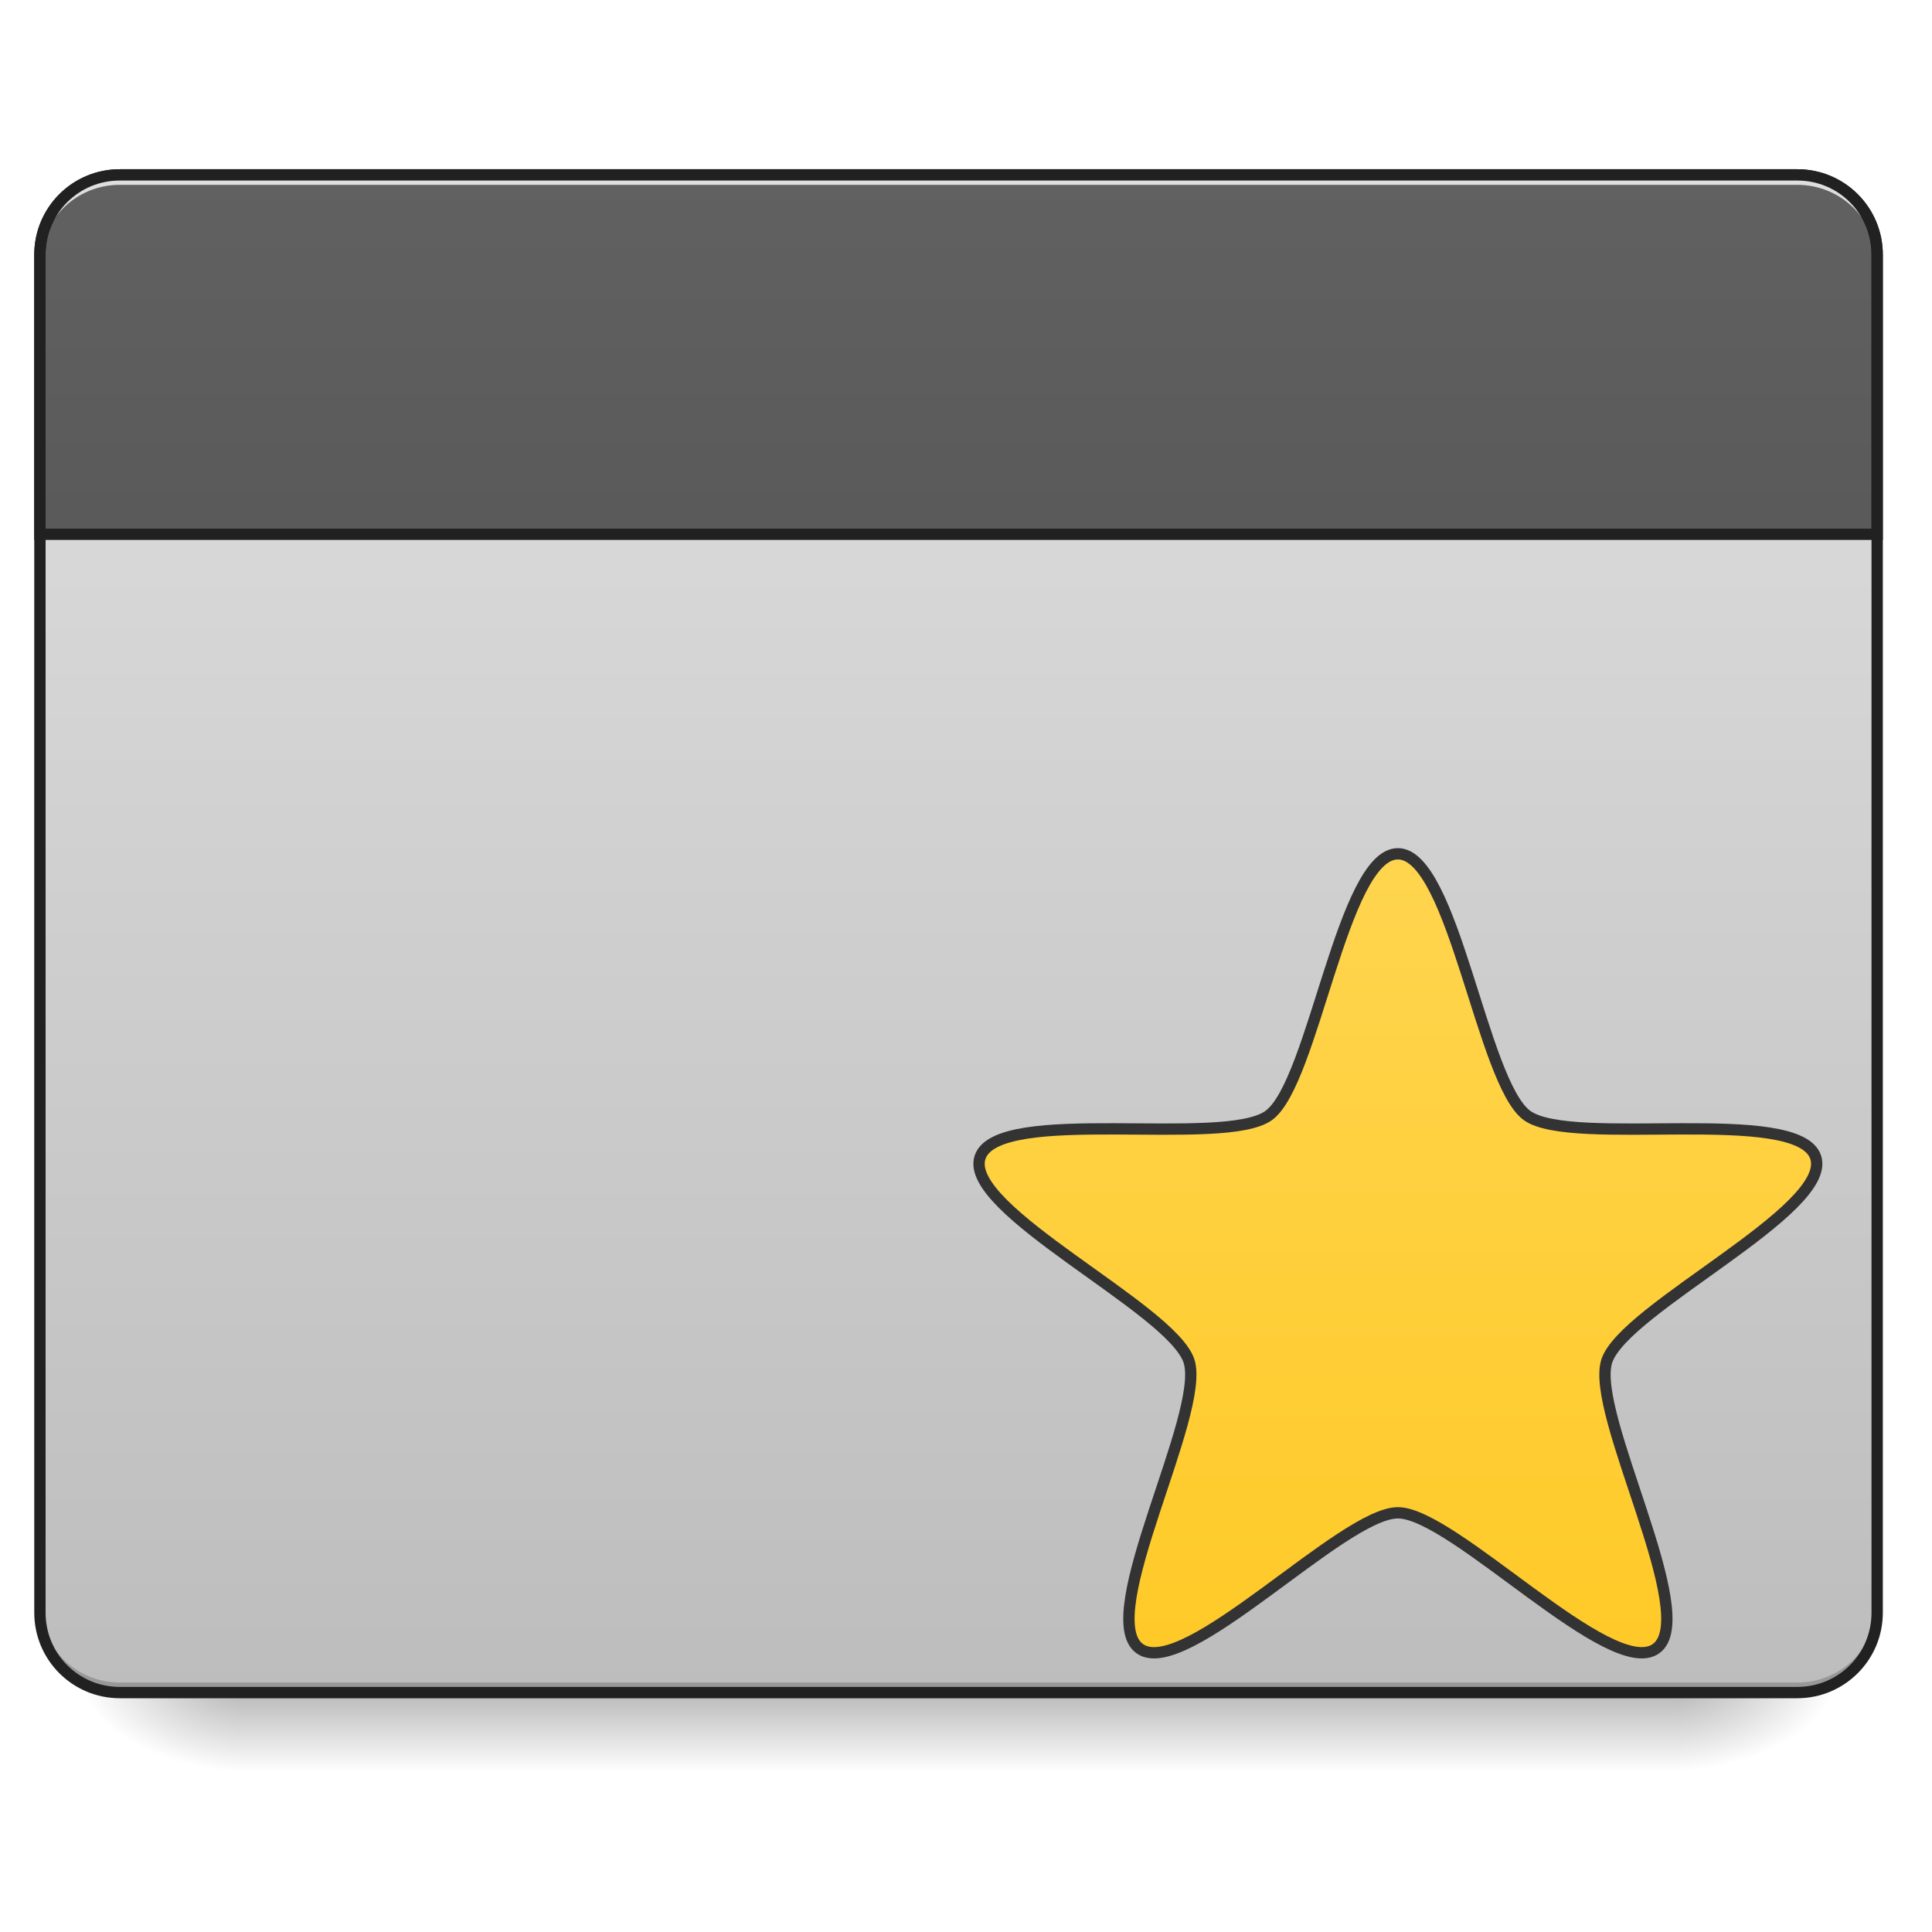
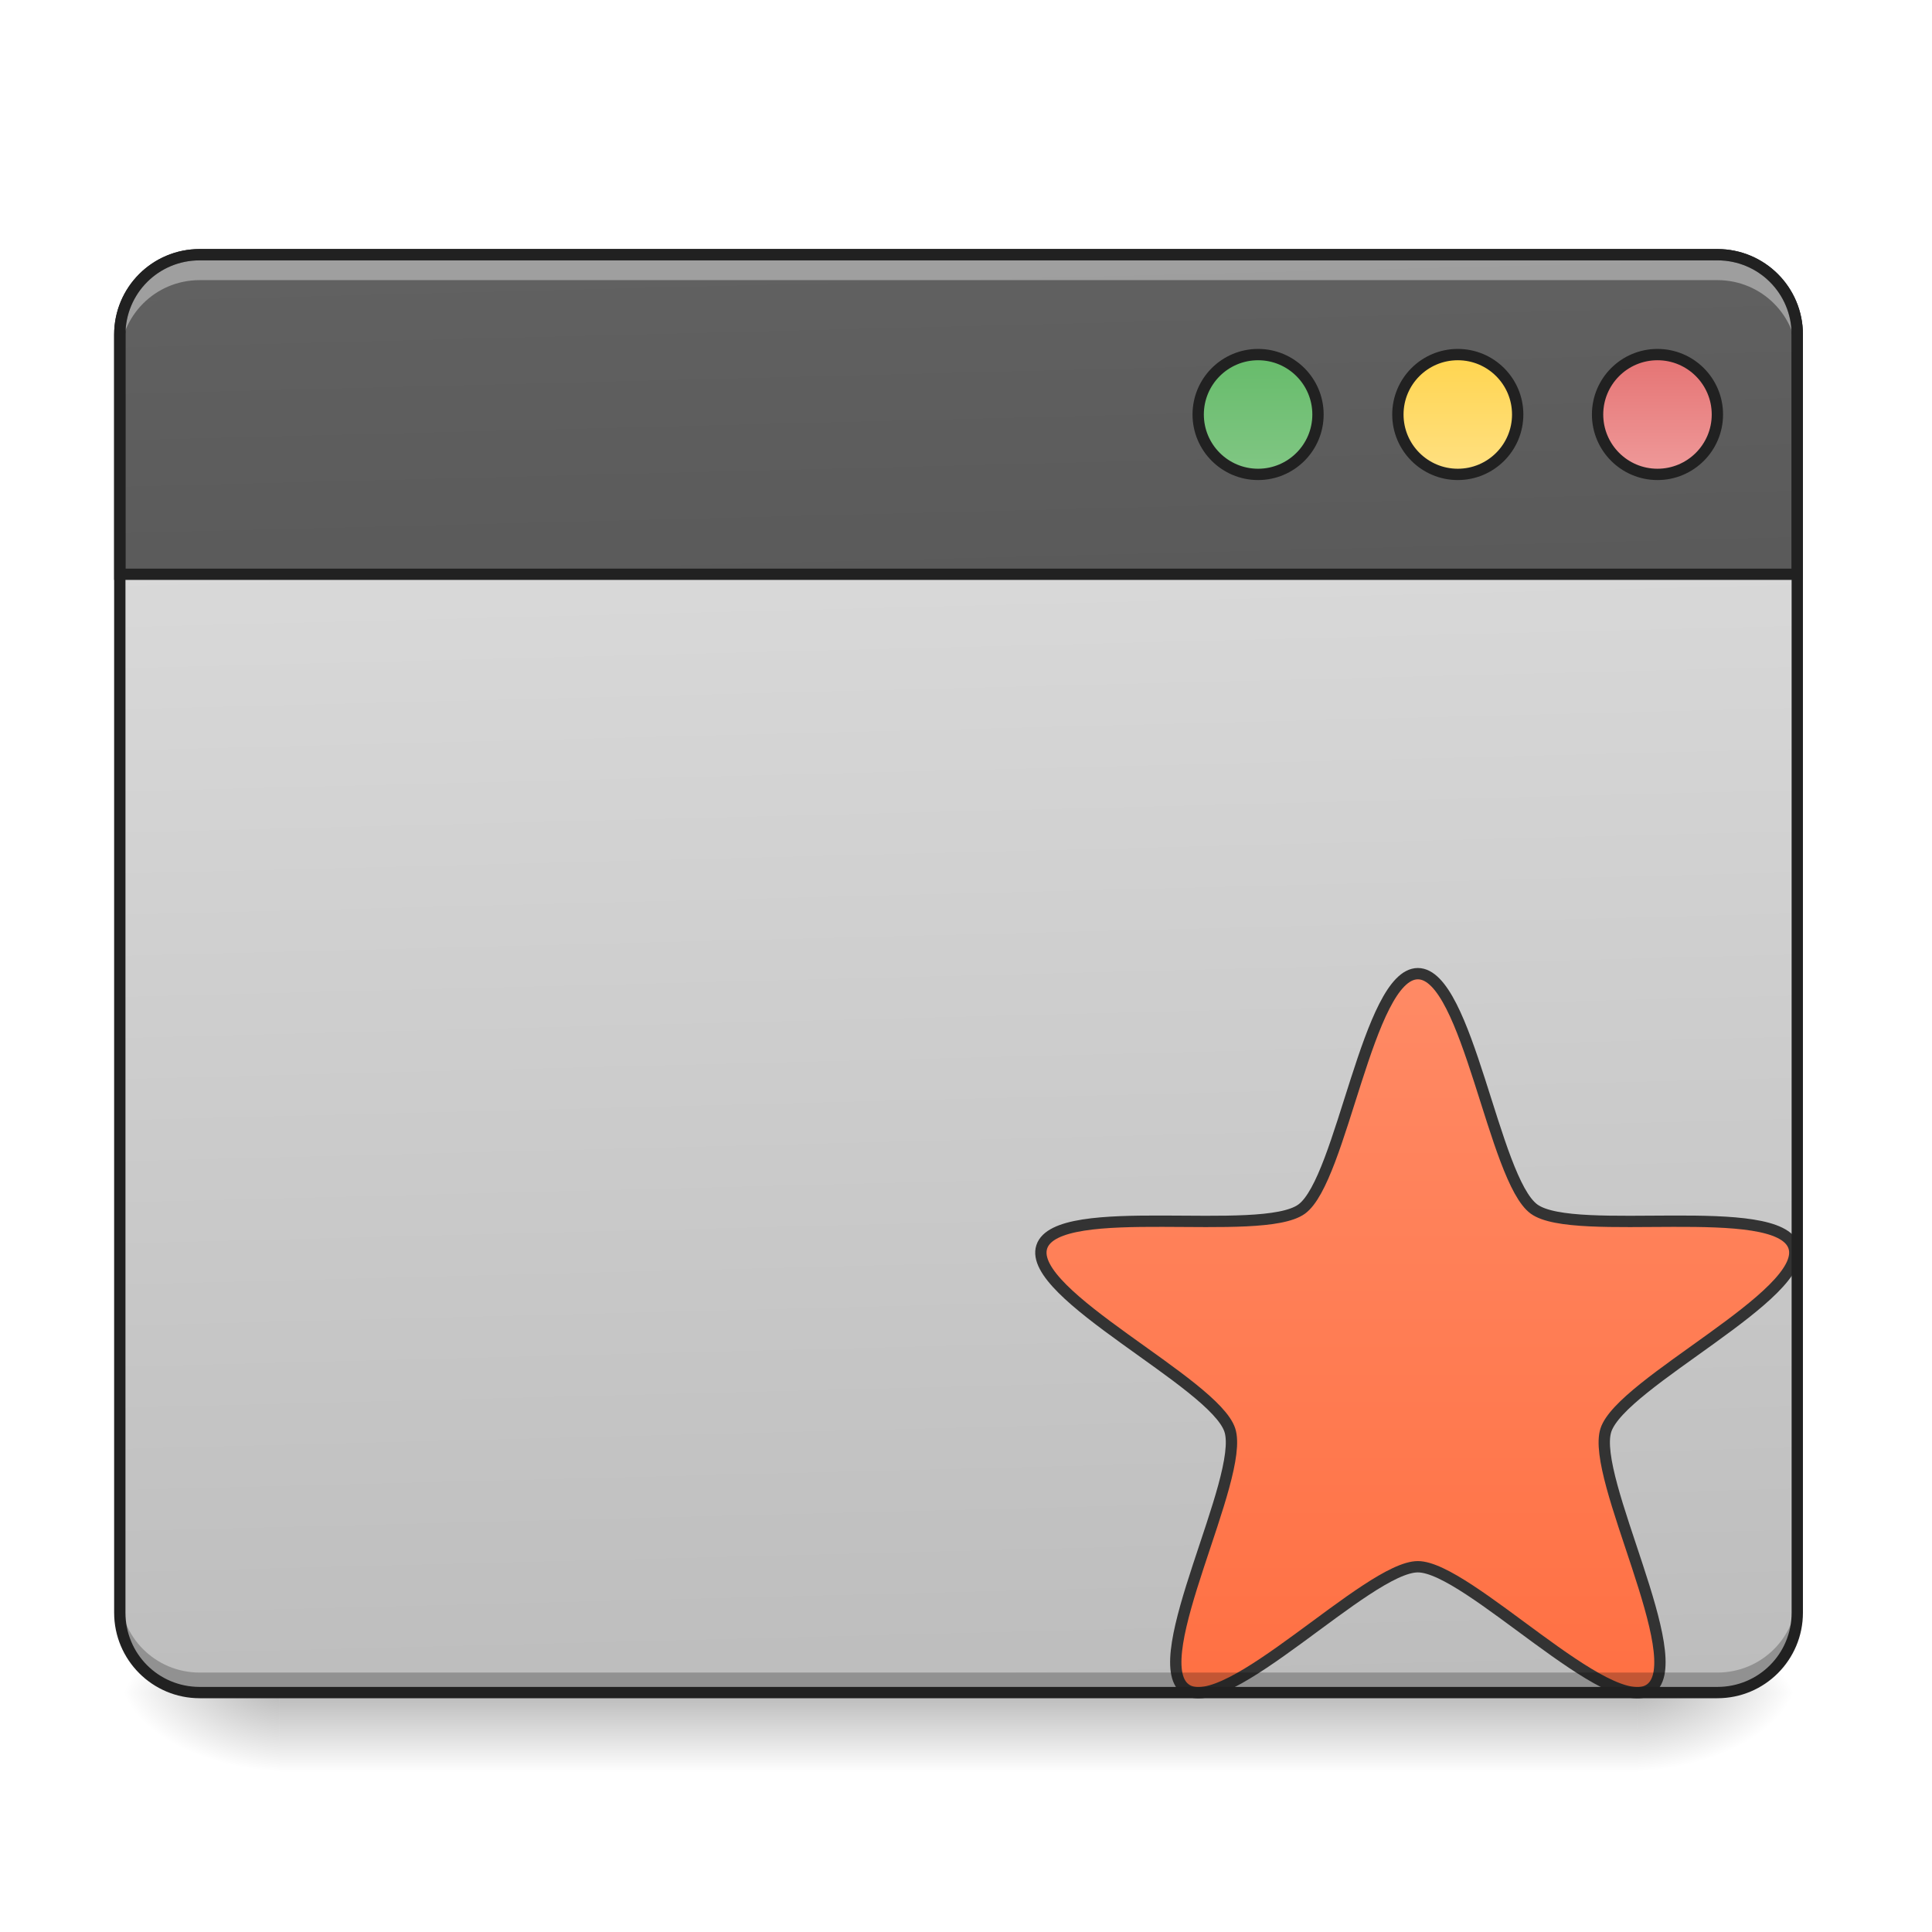
<svg xmlns="http://www.w3.org/2000/svg" width="128pt" height="128pt" viewBox="0 0 128 128" version="1.1">
  <defs>
-     <linearGradient id="linear0" gradientUnits="userSpaceOnUse" x1="254" y1="233.5" x2="254" y2="254.667" gradientTransform="matrix(0.250024,0,0,0.250024,-0.0000152602,53.75514)">
+     <linearGradient id="linear0" gradientUnits="userSpaceOnUse" x1="254" y1="233.5" x2="254" y2="254.667" gradientTransform="matrix(0.250024,0,0,0.250024,-0.0000152602,53.75513)">
      <stop offset="0" style="stop-color:rgb(0%,0%,0%);stop-opacity:0.275;" />
      <stop offset="1" style="stop-color:rgb(0%,0%,0%);stop-opacity:0;" />
    </linearGradient>
-     <radialGradient id="radial0" gradientUnits="userSpaceOnUse" cx="450.909" cy="189.579" fx="450.909" fy="189.579" r="21.167" gradientTransform="matrix(0.000000696681,-0.31253,-0.562554,-0.000000406154,216.4609,254.3813)">
+     <radialGradient id="radial0" gradientUnits="userSpaceOnUse" cx="450.909" cy="189.579" fx="450.909" fy="189.579" r="21.167" gradientTransform="matrix(0.000000696681,-0.31253,-0.562554,-0.000000406154,213.8148,254.3813)">
      <stop offset="0" style="stop-color:rgb(0%,0%,0%);stop-opacity:0.314;" />
      <stop offset="0.222" style="stop-color:rgb(0%,0%,0%);stop-opacity:0.275;" />
      <stop offset="1" style="stop-color:rgb(0%,0%,0%);stop-opacity:0;" />
    </radialGradient>
-     <radialGradient id="radial1" gradientUnits="userSpaceOnUse" cx="450.909" cy="189.579" fx="450.909" fy="189.579" r="21.167" gradientTransform="matrix(-0.000000696681,0.31253,0.562554,0.000000406154,-89.44871,-30.10992)">
+     <radialGradient id="radial1" gradientUnits="userSpaceOnUse" cx="450.909" cy="189.579" fx="450.909" fy="189.579" r="21.167" gradientTransform="matrix(-0.000000696681,0.31253,0.562554,0.000000406154,-86.80265,-30.10992)">
      <stop offset="0" style="stop-color:rgb(0%,0%,0%);stop-opacity:0.314;" />
      <stop offset="0.222" style="stop-color:rgb(0%,0%,0%);stop-opacity:0.275;" />
      <stop offset="1" style="stop-color:rgb(0%,0%,0%);stop-opacity:0;" />
    </radialGradient>
-     <radialGradient id="radial2" gradientUnits="userSpaceOnUse" cx="450.909" cy="189.579" fx="450.909" fy="189.579" r="21.167" gradientTransform="matrix(-0.000000696681,-0.31253,0.562554,-0.000000406154,-89.44871,254.3813)">
+     <radialGradient id="radial2" gradientUnits="userSpaceOnUse" cx="450.909" cy="189.579" fx="450.909" fy="189.579" r="21.167" gradientTransform="matrix(-0.000000696681,-0.31253,0.562554,-0.000000406154,-86.80265,254.3813)">
      <stop offset="0" style="stop-color:rgb(0%,0%,0%);stop-opacity:0.314;" />
      <stop offset="0.222" style="stop-color:rgb(0%,0%,0%);stop-opacity:0.275;" />
      <stop offset="1" style="stop-color:rgb(0%,0%,0%);stop-opacity:0;" />
    </radialGradient>
-     <radialGradient id="radial3" gradientUnits="userSpaceOnUse" cx="450.909" cy="189.579" fx="450.909" fy="189.579" r="21.167" gradientTransform="matrix(0.000000696681,0.31253,-0.562554,0.000000406154,216.4608,-30.10992)">
+     <radialGradient id="radial3" gradientUnits="userSpaceOnUse" cx="450.909" cy="189.579" fx="450.909" fy="189.579" r="21.167" gradientTransform="matrix(0.000000696681,0.31253,-0.562554,0.000000406154,213.8148,-30.10993)">
      <stop offset="0" style="stop-color:rgb(0%,0%,0%);stop-opacity:0.314;" />
      <stop offset="0.222" style="stop-color:rgb(0%,0%,0%);stop-opacity:0.275;" />
      <stop offset="1" style="stop-color:rgb(0%,0%,0%);stop-opacity:0;" />
    </radialGradient>
-     <linearGradient id="linear1" gradientUnits="userSpaceOnUse" x1="211.667" y1="233.5" x2="211.667" y2="-168.667" gradientTransform="matrix(0.250024,0,0,0.250024,0,53.75513)">
+     <linearGradient id="linear1" gradientUnits="userSpaceOnUse" x1="306.917" y1="-25.792" x2="305.955" y2="-135.329" gradientTransform="matrix(0.301399,0,0,0.869648,-23.41605,134.5654)">
      <stop offset="0" style="stop-color:rgb(74.118%,74.118%,74.118%);stop-opacity:1;" />
      <stop offset="1" style="stop-color:rgb(87.843%,87.843%,87.843%);stop-opacity:1;" />
    </linearGradient>
-     <linearGradient id="linear2" gradientUnits="userSpaceOnUse" x1="305.955" y1="-25.792" x2="305.955" y2="-141.415" gradientTransform="matrix(4.556143,0,0,13.14618,-353.9727,2034.18)">
+     <linearGradient id="linear2" gradientUnits="userSpaceOnUse" x1="370.417" y1="222.917" x2="370.417" y2="11.25" gradientTransform="matrix(0.90002,0,0,0.90002,42.32595,32.87477)">
+       <stop offset="0" style="stop-color:rgb(100%,43.922%,26.275%);stop-opacity:1;" />
+       <stop offset="1" style="stop-color:rgb(100%,54.118%,39.608%);stop-opacity:1;" />
+     </linearGradient>
+     <linearGradient id="linear3" gradientUnits="userSpaceOnUse" x1="306.917" y1="-25.792" x2="305.955" y2="-135.329" gradientTransform="matrix(4.556143,0,0,13.14618,-353.9727,2034.18)">
      <stop offset="0" style="stop-color:rgb(25.882%,25.882%,25.882%);stop-opacity:1;" />
      <stop offset="1" style="stop-color:rgb(38.039%,38.039%,38.039%);stop-opacity:1;" />
    </linearGradient>
-     <linearGradient id="linear3" gradientUnits="userSpaceOnUse" x1="370.417" y1="222.917" x2="370.417" y2="11.25">
-       <stop offset="0" style="stop-color:rgb(100%,79.216%,15.686%);stop-opacity:1;" />
-       <stop offset="1" style="stop-color:rgb(100%,83.529%,30.98%);stop-opacity:1;" />
+     <linearGradient id="linear4" gradientUnits="userSpaceOnUse" x1="349.25" y1="-158.083" x2="349.25" y2="-115.75" gradientTransform="matrix(0.749999,0,0,0.749999,71.43777,-2.479259)">
+       <stop offset="0" style="stop-color:rgb(40%,73.333%,41.569%);stop-opacity:1;" />
+       <stop offset="1" style="stop-color:rgb(50.588%,78.039%,51.765%);stop-opacity:1;" />
+     </linearGradient>
+     <linearGradient id="linear5" gradientUnits="userSpaceOnUse" x1="349.25" y1="-158.083" x2="349.25" y2="-115.75" gradientTransform="matrix(0.750001,0,0,0.750001,124.3537,-2.47902)">
+       <stop offset="0" style="stop-color:rgb(100%,83.529%,30.98%);stop-opacity:1;" />
+       <stop offset="1" style="stop-color:rgb(100%,87.843%,50.98%);stop-opacity:1;" />
+     </linearGradient>
+     <linearGradient id="linear6" gradientUnits="userSpaceOnUse" x1="349.25" y1="-158.083" x2="349.25" y2="-115.75" gradientTransform="matrix(0.75,0,0,0.75,177.2708,-2.479186)">
+       <stop offset="0" style="stop-color:rgb(89.804%,45.098%,45.098%);stop-opacity:1;" />
+       <stop offset="1" style="stop-color:rgb(93.725%,60.392%,60.392%);stop-opacity:1;" />
    </linearGradient>
  </defs>
  <g id="surface1">
-     <path style=" stroke:none;fill-rule:nonzero;fill:url(#linear0);" d="M 15.875 112.137 L 111.137 112.137 L 111.137 117.43 L 15.875 117.43 Z M 15.875 112.137 " />
-     <path style=" stroke:none;fill-rule:nonzero;fill:url(#radial0);" d="M 111.137 112.137 L 121.719 112.137 L 121.719 106.844 L 111.137 106.844 Z M 111.137 112.137 " />
-     <path style=" stroke:none;fill-rule:nonzero;fill:url(#radial1);" d="M 15.875 112.137 L 5.293 112.137 L 5.293 117.43 L 15.875 117.43 Z M 15.875 112.137 " />
-     <path style=" stroke:none;fill-rule:nonzero;fill:url(#radial2);" d="M 15.875 112.137 L 5.293 112.137 L 5.293 106.844 L 15.875 106.844 Z M 15.875 112.137 " />
-     <path style=" stroke:none;fill-rule:nonzero;fill:url(#radial3);" d="M 111.137 112.137 L 121.719 112.137 L 121.719 117.43 L 111.137 117.43 Z M 111.137 112.137 " />
-     <path style=" stroke:none;fill-rule:nonzero;fill:url(#linear1);" d="M 7.938 11.586 L 119.074 11.586 C 121.996 11.586 124.367 13.953 124.367 16.875 L 124.367 106.844 C 124.367 109.766 121.996 112.137 119.074 112.137 L 7.938 112.137 C 5.016 112.137 2.645 109.766 2.645 106.844 L 2.645 16.875 C 2.645 13.953 5.016 11.586 7.938 11.586 Z M 7.938 11.586 " />
-     <path style=" stroke:none;fill-rule:nonzero;fill:rgb(0%,0%,0%);fill-opacity:0.196;" d="M 7.938 112.137 C 5.008 112.137 2.645 109.777 2.645 106.844 L 2.645 106.184 C 2.645 109.113 5.008 111.473 7.938 111.473 L 119.074 111.473 C 122.004 111.473 124.367 109.113 124.367 106.184 L 124.367 106.844 C 124.367 109.777 122.004 112.137 119.074 112.137 Z M 7.938 112.137 " />
-     <path style="fill-rule:nonzero;fill:url(#linear2);stroke-width:11.339;stroke-linecap:round;stroke-linejoin:miter;stroke:rgb(12.941%,12.941%,12.941%);stroke-opacity:1;stroke-miterlimit:4;" d="M 119.989 175.141 C 75.701 175.141 39.976 210.807 39.976 255.094 L 39.976 535.106 L 1880.017 535.106 L 1880.017 255.094 C 1880.017 210.807 1844.292 175.141 1800.005 175.141 Z M 119.989 175.141 " transform="matrix(0.0661521,0,0,0.0661521,0,0)" />
-     <path style=" stroke:none;fill-rule:nonzero;fill:rgb(90.196%,90.196%,90.196%);fill-opacity:0.937;" d="M 7.938 11.586 C 5.008 11.586 2.645 13.945 2.645 16.875 L 2.645 17.539 C 2.645 17.492 2.648 17.445 2.648 17.402 C 2.719 14.531 5.051 12.242 7.938 12.246 L 119.074 12.246 C 122.004 12.242 124.367 14.605 124.367 17.539 L 124.367 16.875 C 124.367 13.945 122.004 11.586 119.074 11.586 Z M 7.938 11.586 " />
-     <path style=" stroke:none;fill-rule:nonzero;fill:rgb(12.941%,12.941%,12.941%);fill-opacity:1;" d="M 7.938 11.211 C 4.805 11.211 2.27 13.742 2.27 16.875 L 2.27 106.844 C 2.27 109.977 4.805 112.512 7.938 112.512 L 119.074 112.512 C 122.207 112.512 124.742 109.977 124.742 106.844 L 124.742 16.875 C 124.742 13.742 122.207 11.211 119.074 11.211 Z M 7.938 11.961 L 119.074 11.961 C 121.805 11.961 123.992 14.145 123.992 16.875 L 123.992 106.844 C 123.992 109.574 121.805 111.762 119.074 111.762 L 7.938 111.762 C 5.207 111.762 3.02 109.574 3.02 106.844 L 3.02 16.875 C 3.02 14.145 5.207 11.961 7.938 11.961 Z M 7.938 11.961 " />
-     <path style="fill-rule:nonzero;fill:url(#linear3);stroke-width:3;stroke-linecap:round;stroke-linejoin:round;stroke:rgb(20%,20%,20%);stroke-opacity:1;stroke-miterlimit:4;" d="M 370.418 11.244 C 385.104 11.244 392.744 71.941 404.633 80.581 C 416.507 89.205 476.595 77.722 481.142 91.689 C 485.672 105.657 430.318 131.686 425.772 145.653 C 421.241 159.62 450.723 213.209 438.849 221.849 C 426.959 230.489 385.104 185.868 370.418 185.868 C 355.732 185.868 313.876 230.489 301.987 221.849 C 290.113 213.209 319.594 159.62 315.064 145.653 C 310.517 131.686 255.163 105.657 259.694 91.689 C 264.24 77.722 324.313 89.205 336.202 80.581 C 348.092 71.941 355.732 11.244 370.418 11.244 Z M 370.418 11.244 " transform="matrix(0.250024,0,0,0.250024,0,53.75513)" />
+     <path style=" stroke:none;fill-rule:nonzero;fill:url(#linear0);" d="M 18.523 112.137 L 108.488 112.137 L 108.488 117.43 L 18.523 117.43 Z M 18.523 112.137 " />
+     <path style=" stroke:none;fill-rule:nonzero;fill:url(#radial0);" d="M 108.488 112.137 L 119.074 112.137 L 119.074 106.844 L 108.488 106.844 Z M 108.488 112.137 " />
+     <path style=" stroke:none;fill-rule:nonzero;fill:url(#radial1);" d="M 18.523 112.137 L 7.938 112.137 L 7.938 117.43 L 18.523 117.43 Z M 18.523 112.137 " />
+     <path style=" stroke:none;fill-rule:nonzero;fill:url(#radial2);" d="M 18.523 112.137 L 7.938 112.137 L 7.938 106.844 L 18.523 106.844 Z M 18.523 112.137 " />
+     <path style=" stroke:none;fill-rule:nonzero;fill:url(#radial3);" d="M 108.488 112.137 L 119.074 112.137 L 119.074 117.43 L 108.488 117.43 Z M 108.488 112.137 " />
+     <path style=" stroke:none;fill-rule:nonzero;fill:url(#linear1);" d="M 13.23 16.875 L 113.781 16.875 C 116.703 16.875 119.074 19.246 119.074 22.168 L 119.074 106.844 C 119.074 109.766 116.703 112.137 113.781 112.137 L 13.23 112.137 C 10.309 112.137 7.938 109.766 7.938 106.844 L 7.938 22.168 C 7.938 19.246 10.309 16.875 13.23 16.875 Z M 13.23 16.875 " />
+     <path style="fill-rule:nonzero;fill:url(#linear2);stroke-width:3;stroke-linecap:round;stroke-linejoin:round;stroke:rgb(20%,20%,20%);stroke-opacity:1;stroke-miterlimit:4;" d="M 375.714 43.007 C 388.932 43.007 395.806 97.626 406.508 105.391 C 417.195 113.172 471.267 102.829 475.361 115.406 C 479.439 127.967 429.615 151.387 425.537 163.964 C 421.444 176.541 447.988 224.771 437.302 232.551 C 426.6 240.316 388.932 200.163 375.714 200.163 C 362.481 200.163 324.813 240.316 314.126 232.551 C 303.424 224.771 329.968 176.541 325.891 163.964 C 321.797 151.387 271.974 127.967 276.052 115.406 C 280.145 102.829 334.218 113.172 344.92 105.391 C 355.607 97.626 362.481 43.007 375.714 43.007 Z M 375.714 43.007 " transform="matrix(0.250024,0,0,0.250024,0,53.75513)" />
+     <path style=" stroke:none;fill-rule:nonzero;fill:rgb(0%,0%,0%);fill-opacity:0.235;" d="M 13.23 112.188 C 10.297 112.188 7.938 109.828 7.938 106.895 L 7.938 105.52 C 7.938 108.453 10.297 110.812 13.23 110.812 L 113.781 110.812 C 116.715 110.812 119.074 108.453 119.074 105.52 L 119.074 106.895 C 119.074 109.828 116.715 112.188 113.781 112.188 Z M 13.23 112.188 " />
+     <path style="fill-rule:nonzero;fill:url(#linear3);stroke-width:11.339;stroke-linecap:round;stroke-linejoin:miter;stroke:rgb(12.941%,12.941%,12.941%);stroke-opacity:1;stroke-miterlimit:4;" d="M 200.001 255.094 C 155.654 255.094 119.989 290.819 119.989 335.106 L 119.989 575.142 L 1800.005 575.142 L 1800.005 335.106 C 1800.005 290.819 1764.339 255.094 1719.993 255.094 Z M 200.001 255.094 " transform="matrix(0.0661521,0,0,0.0661521,0,0)" />
+     <path style=" stroke:none;fill-rule:nonzero;fill:rgb(100%,100%,100%);fill-opacity:0.392;" d="M 13.23 17.184 C 10.297 17.184 7.938 19.543 7.938 22.473 L 7.938 23.848 C 7.938 20.918 10.297 18.559 13.23 18.559 L 113.781 18.559 C 116.715 18.559 119.074 20.918 119.074 23.848 L 119.074 22.473 C 119.074 19.543 116.715 17.184 113.781 17.184 Z M 13.23 17.184 " />
+     <path style=" stroke:none;fill-rule:nonzero;fill:rgb(12.941%,12.941%,12.941%);fill-opacity:1;" d="M 13.23 16.5 C 10.098 16.5 7.562 19.035 7.562 22.168 L 7.562 106.844 C 7.562 109.977 10.098 112.512 13.23 112.512 L 113.781 112.512 C 116.914 112.512 119.449 109.977 119.449 106.844 L 119.449 22.168 C 119.449 19.035 116.914 16.5 113.781 16.5 Z M 13.23 17.25 L 113.781 17.25 C 116.512 17.25 118.699 19.438 118.699 22.168 L 118.699 106.844 C 118.699 109.574 116.512 111.762 113.781 111.762 L 13.23 111.762 C 10.5 111.762 8.312 109.574 8.312 106.844 L 8.312 22.168 C 8.312 19.438 10.5 17.25 13.23 17.25 Z M 13.23 17.25 " />
+     <path style="fill-rule:nonzero;fill:url(#linear4);stroke-width:3;stroke-linecap:round;stroke-linejoin:miter;stroke:rgb(12.941%,12.941%,12.941%);stroke-opacity:1;stroke-miterlimit:4;" d="M 333.374 -121.04 C 342.139 -121.04 349.248 -113.932 349.248 -105.167 C 349.248 -96.402 342.139 -89.293 333.374 -89.293 C 324.61 -89.293 317.501 -96.402 317.501 -105.167 C 317.501 -113.932 324.61 -121.04 333.374 -121.04 Z M 333.374 -121.04 " transform="matrix(0.250024,0,0,0.250024,0,53.75513)" />
+     <path style="fill-rule:nonzero;fill:url(#linear5);stroke-width:3;stroke-linecap:round;stroke-linejoin:miter;stroke:rgb(12.941%,12.941%,12.941%);stroke-opacity:1;stroke-miterlimit:4;" d="M 386.291 -121.04 C 395.056 -121.04 402.165 -113.932 402.165 -105.167 C 402.165 -96.402 395.056 -89.293 386.291 -89.293 C 377.526 -89.293 370.418 -96.402 370.418 -105.167 C 370.418 -113.932 377.526 -121.04 386.291 -121.04 Z M 386.291 -121.04 " transform="matrix(0.250024,0,0,0.250024,0,53.75513)" />
+     <path style="fill-rule:nonzero;fill:url(#linear6);stroke-width:3;stroke-linecap:round;stroke-linejoin:miter;stroke:rgb(12.941%,12.941%,12.941%);stroke-opacity:1;stroke-miterlimit:4;" d="M 439.208 -121.04 C 447.973 -121.04 455.082 -113.932 455.082 -105.167 C 455.082 -96.402 447.973 -89.293 439.208 -89.293 C 430.443 -89.293 423.335 -96.402 423.335 -105.167 C 423.335 -113.932 430.443 -121.04 439.208 -121.04 Z M 439.208 -121.04 " transform="matrix(0.250024,0,0,0.250024,0,53.75513)" />
  </g>
</svg>
